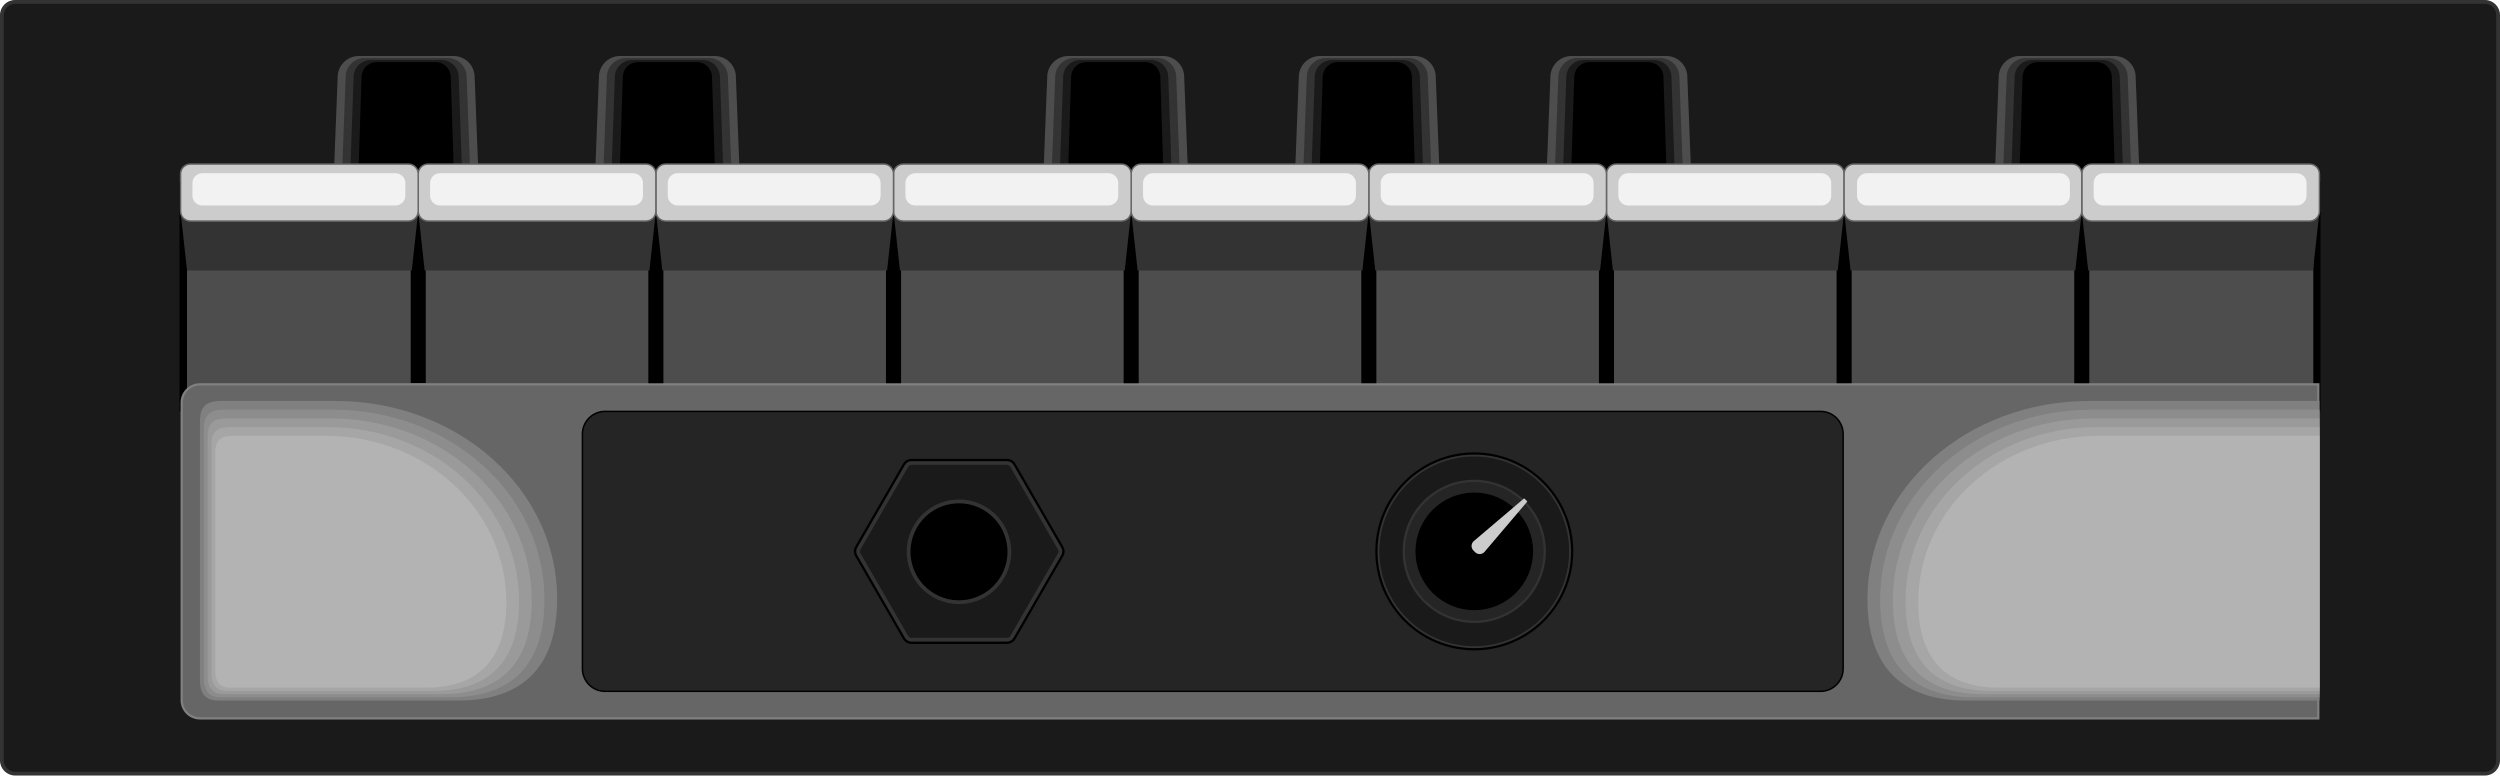
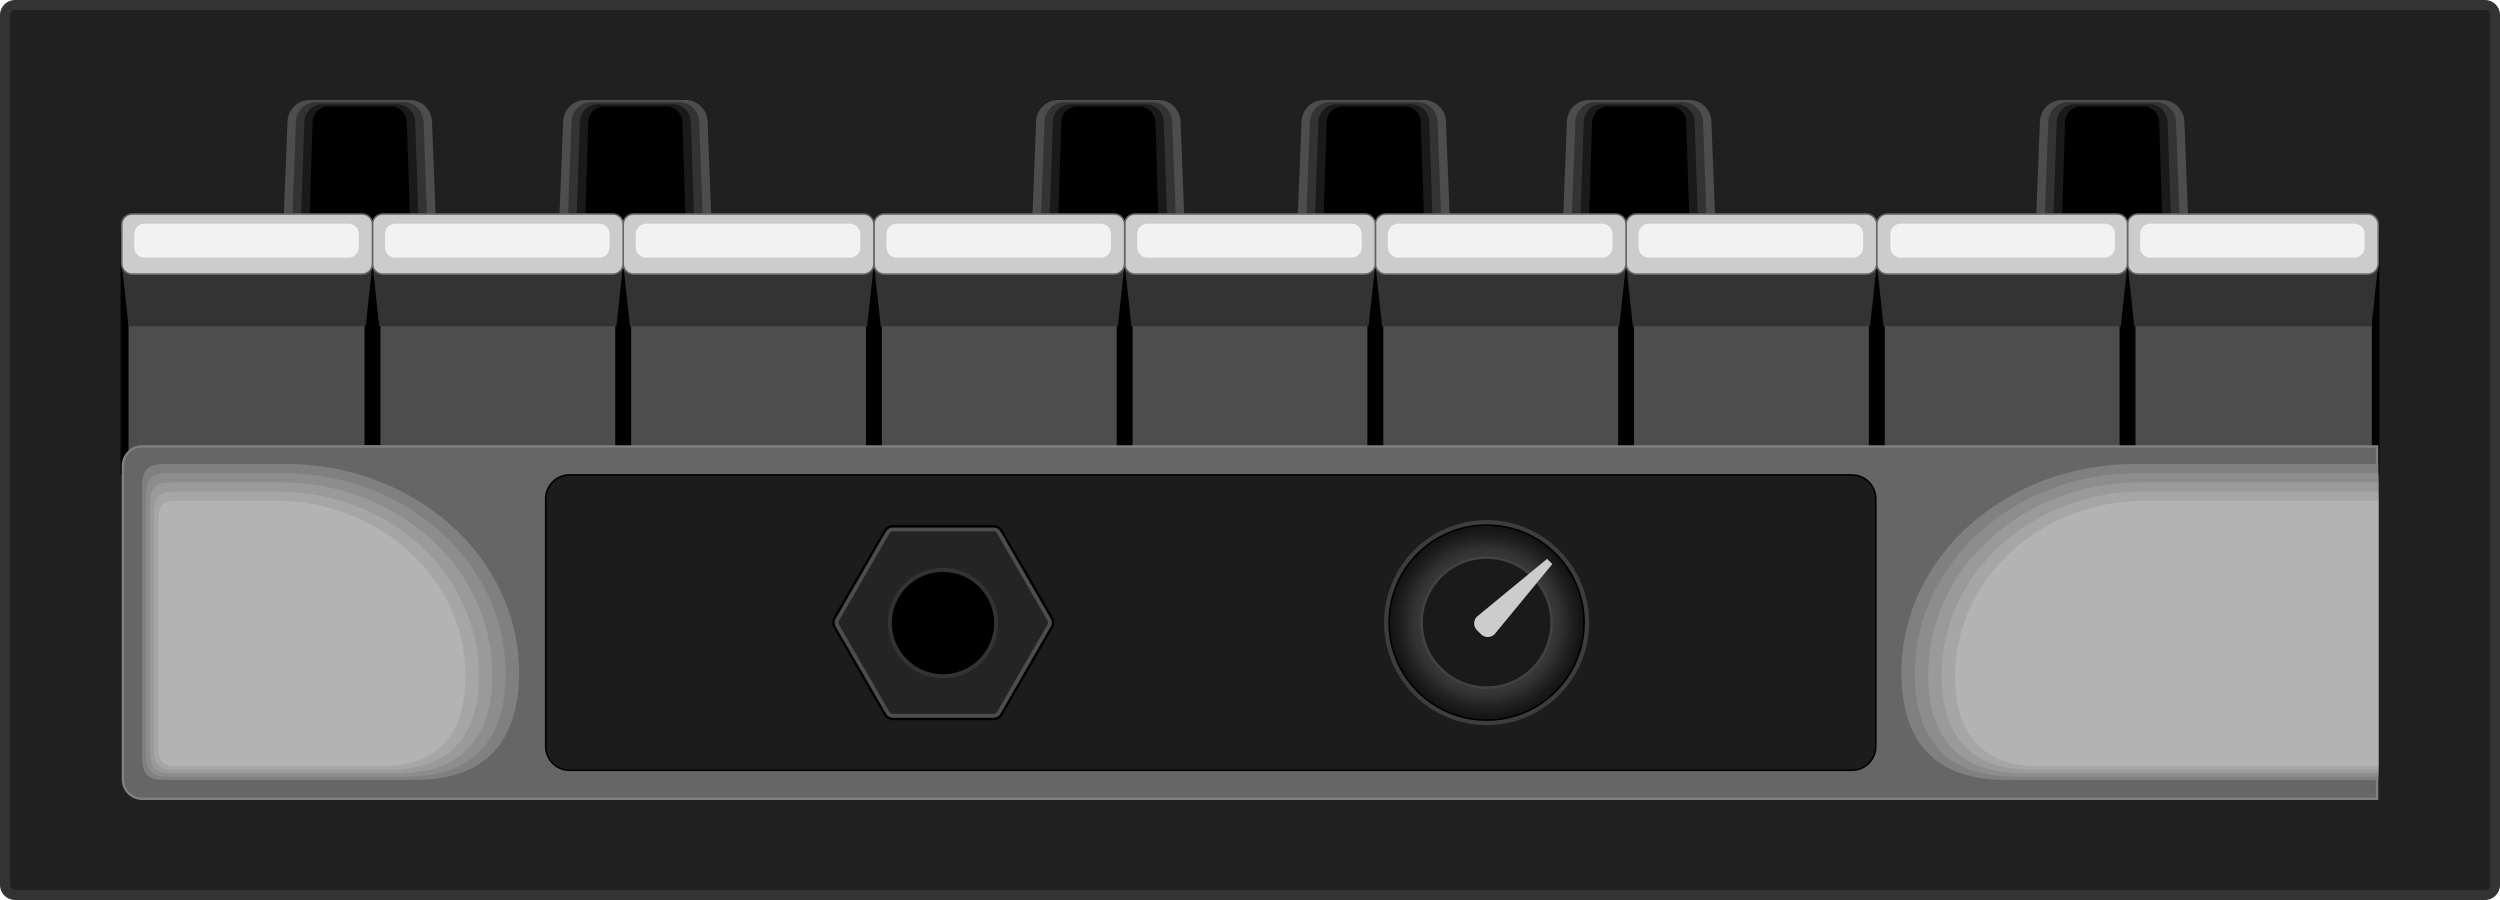
- <svg xmlns="http://www.w3.org/2000/svg" viewBox="0 0 331.576 102.859">
-   <g>
-     <g>
-       <rect x="0.25" y="0.25" width="331.075" height="102.358" rx="1.75" ry="1.75" fill="#1a1a1a" />
-       <path d="M329.576.5a1.502,1.502,0,0,1,1.5,1.5v98.859a1.502,1.502,0,0,1-1.5,1.5H2a1.502,1.502,0,0,1-1.5-1.5V2a1.502,1.502,0,0,1,1.5-1.5H329.576m0-.5H2a2.006,2.006,0,0,0-2,2v98.859a2.006,2.006,0,0,0,2,2H329.576a2.006,2.006,0,0,0,2-2V2a2.006,2.006,0,0,0-2-2Z" fill="#333" />
-     </g>
-     <g>
-       <path d="M281.099,32.271H267.243a2.782,2.782,0,0,1-2.909-2.753l.763-19.525a2.804,2.804,0,0,1,2.909-2.563h12.331a2.804,2.804,0,0,1,2.909,2.563l.763,19.525A2.782,2.782,0,0,1,281.099,32.271Z" fill="#4d4d4d" />
-       <path d="M268.72,7.699h10.902a2.529,2.529,0,0,1,2.571,2.385l.674,18.164a2.52,2.52,0,0,1-2.571,2.561h-12.25a2.52,2.52,0,0,1-2.571-2.561l.674-18.164A2.529,2.529,0,0,1,268.72,7.699Z" fill="#333" />
-       <path d="M269.435,7.97h9.472a2.26,2.26,0,0,1,2.234,2.206l.586,16.803a2.264,2.264,0,0,1-2.234,2.369H268.85a2.264,2.264,0,0,1-2.234-2.369l.586-16.803A2.26,2.26,0,0,1,269.435,7.97Z" fill="#1a1a1a" />
-       <path d="M278.69,27.887h-9.037a2.017,2.017,0,0,1-1.897-2.177l.497-15.442a1.999,1.999,0,0,1,1.897-2.027h8.042a1.999,1.999,0,0,1,1.897,2.027l.497,15.442A2.017,2.017,0,0,1,278.69,27.887Z" />
-     </g>
-     <g>
-       <path d="M221.639,32.271H207.783a2.782,2.782,0,0,1-2.909-2.753l.763-19.525a2.804,2.804,0,0,1,2.909-2.563h12.331a2.804,2.804,0,0,1,2.909,2.563l.763,19.525A2.782,2.782,0,0,1,221.639,32.271Z" fill="#4d4d4d" />
-       <path d="M209.26,7.699H220.162a2.529,2.529,0,0,1,2.571,2.385l.674,18.164a2.52,2.52,0,0,1-2.571,2.561h-12.25a2.52,2.52,0,0,1-2.571-2.561l.674-18.164A2.529,2.529,0,0,1,209.26,7.699Z" fill="#333" />
-       <path d="M209.975,7.97h9.472a2.26,2.26,0,0,1,2.234,2.206l.586,16.803a2.264,2.264,0,0,1-2.234,2.369H209.389a2.264,2.264,0,0,1-2.234-2.369l.586-16.803A2.26,2.26,0,0,1,209.975,7.97Z" fill="#1a1a1a" />
-       <path d="M219.229,27.887h-9.037a2.017,2.017,0,0,1-1.897-2.177l.497-15.442a1.999,1.999,0,0,1,1.897-2.027h8.042a1.999,1.999,0,0,1,1.897,2.027l.497,15.442A2.017,2.017,0,0,1,219.229,27.887Z" />
-     </g>
-     <g>
-       <path d="M188.273,32.271H174.416a2.782,2.782,0,0,1-2.909-2.753l.763-19.525a2.804,2.804,0,0,1,2.909-2.563h12.331a2.804,2.804,0,0,1,2.909,2.563l.763,19.525A2.782,2.782,0,0,1,188.273,32.271Z" fill="#4d4d4d" />
-       <path d="M175.894,7.699h10.902a2.529,2.529,0,0,1,2.571,2.385l.674,18.164a2.52,2.52,0,0,1-2.571,2.561h-12.25a2.52,2.52,0,0,1-2.571-2.561l.674-18.164A2.529,2.529,0,0,1,175.894,7.699Z" fill="#333" />
-       <path d="M176.609,7.97h9.472a2.26,2.26,0,0,1,2.234,2.206l.586,16.803a2.264,2.264,0,0,1-2.234,2.369H176.023a2.264,2.264,0,0,1-2.234-2.369l.586-16.803A2.26,2.26,0,0,1,176.609,7.97Z" fill="#1a1a1a" />
-       <path d="M185.863,27.887h-9.037a2.017,2.017,0,0,1-1.897-2.177l.497-15.442a1.999,1.999,0,0,1,1.897-2.027h8.042a1.999,1.999,0,0,1,1.897,2.027L187.76,25.709A2.017,2.017,0,0,1,185.863,27.887Z" />
-     </g>
-     <g>
-       <path d="M154.907,32.271H141.05a2.782,2.782,0,0,1-2.909-2.753l.763-19.525a2.804,2.804,0,0,1,2.909-2.563H154.144a2.804,2.804,0,0,1,2.909,2.563l.763,19.525A2.782,2.782,0,0,1,154.907,32.271Z" fill="#4d4d4d" />
-       <path d="M142.528,7.699h10.902a2.529,2.529,0,0,1,2.571,2.385l.674,18.164a2.52,2.52,0,0,1-2.571,2.561H141.853a2.52,2.52,0,0,1-2.571-2.561l.674-18.164A2.529,2.529,0,0,1,142.528,7.699Z" fill="#333" />
-       <path d="M143.242,7.97h9.472a2.26,2.26,0,0,1,2.234,2.206l.586,16.803A2.264,2.264,0,0,1,153.3,29.348H142.657a2.264,2.264,0,0,1-2.234-2.369l.586-16.803A2.26,2.26,0,0,1,143.242,7.97Z" fill="#1a1a1a" />
-       <path d="M152.497,27.887H143.46a2.017,2.017,0,0,1-1.897-2.177l.497-15.442a1.999,1.999,0,0,1,1.897-2.027h8.042a1.999,1.999,0,0,1,1.897,2.027l.497,15.442A2.017,2.017,0,0,1,152.497,27.887Z" />
-     </g>
-     <g>
-       <path d="M95.446,32.271H81.59a2.782,2.782,0,0,1-2.909-2.753l.763-19.525a2.804,2.804,0,0,1,2.909-2.563H94.684a2.804,2.804,0,0,1,2.909,2.563L98.355,29.518A2.782,2.782,0,0,1,95.446,32.271Z" fill="#4d4d4d" />
-       <path d="M83.067,7.699H93.969a2.529,2.529,0,0,1,2.571,2.385l.674,18.164a2.52,2.52,0,0,1-2.571,2.561H82.393a2.52,2.52,0,0,1-2.571-2.561l.674-18.164A2.529,2.529,0,0,1,83.067,7.699Z" fill="#333" />
-       <path d="M83.782,7.97H93.254a2.26,2.26,0,0,1,2.234,2.206l.586,16.803A2.264,2.264,0,0,1,93.84,29.348H83.196a2.264,2.264,0,0,1-2.234-2.369L81.548,10.176A2.26,2.26,0,0,1,83.782,7.97Z" fill="#1a1a1a" />
-       <path d="M93.036,27.887H84a2.017,2.017,0,0,1-1.897-2.177l.497-15.442a1.999,1.999,0,0,1,1.897-2.027h8.042a1.999,1.999,0,0,1,1.897,2.027l.497,15.442A2.017,2.017,0,0,1,93.036,27.887Z" />
-     </g>
-     <g>
-       <path d="M60.797,32.271H46.94a2.782,2.782,0,0,1-2.909-2.753l.763-19.525a2.804,2.804,0,0,1,2.909-2.563H60.034a2.804,2.804,0,0,1,2.909,2.563l.763,19.525A2.782,2.782,0,0,1,60.797,32.271Z" fill="#4d4d4d" />
-       <path d="M48.418,7.699H59.319a2.529,2.529,0,0,1,2.571,2.385l.674,18.164a2.52,2.52,0,0,1-2.571,2.561H47.744a2.52,2.52,0,0,1-2.571-2.561l.674-18.164A2.529,2.529,0,0,1,48.418,7.699Z" fill="#333" />
-       <path d="M49.133,7.97h9.472a2.26,2.26,0,0,1,2.234,2.206l.586,16.803A2.264,2.264,0,0,1,59.19,29.348H48.547a2.264,2.264,0,0,1-2.234-2.369l.586-16.803A2.26,2.26,0,0,1,49.133,7.97Z" fill="#1a1a1a" />
-       <path d="M58.387,27.887H49.35a2.017,2.017,0,0,1-1.897-2.177l.497-15.442a1.999,1.999,0,0,1,1.897-2.027h8.042a1.999,1.999,0,0,1,1.897,2.027l.497,15.442A2.017,2.017,0,0,1,58.387,27.887Z" />
-     </g>
-     <line x1="24.805" y1="24.15" x2="24.805" y2="54.563" fill="none" stroke="#000" stroke-miterlimit="10" stroke-width="2" />
-     <line x1="306.771" y1="24.15" x2="306.771" y2="54.563" fill="none" stroke="#000" stroke-miterlimit="10" stroke-width="2" />
-     <rect x="55.469" y="28.166" width="31.52" height="26.511" fill="#4d4d4d" />
-     <rect x="24.805" y="28.166" width="30.664" height="26.511" fill="#4d4d4d" />
-     <line x1="55.469" y1="24.15" x2="55.469" y2="50.826" fill="none" stroke="#000" stroke-miterlimit="10" stroke-width="2" />
-     <rect x="86.989" y="28.166" width="31.52" height="26.511" fill="#4d4d4d" />
-     <rect x="118.508" y="28.166" width="31.52" height="26.511" fill="#4d4d4d" />
-     <rect x="150.028" y="28.166" width="31.52" height="26.511" fill="#4d4d4d" />
-     <rect x="181.548" y="28.166" width="31.52" height="26.511" fill="#4d4d4d" />
-     <rect x="213.067" y="28.166" width="31.52" height="26.511" fill="#4d4d4d" />
-     <rect x="244.587" y="28.166" width="31.52" height="26.511" fill="#4d4d4d" />
-     <rect x="276.107" y="28.166" width="30.706" height="26.511" fill="#4d4d4d" />
-     <g>
-       <path d="M26.516,95.279a2.419,2.419,0,0,1-2.417-2.417V53.394a2.419,2.419,0,0,1,2.417-2.417h280.96V95.279Z" fill="#666" />
-       <path d="M307.327,51.126V95.129H26.516a2.269,2.269,0,0,1-2.267-2.267V53.393a2.269,2.269,0,0,1,2.267-2.267H307.327m.3-.3H26.516A2.574,2.574,0,0,0,23.949,53.393v39.47a2.574,2.574,0,0,0,2.567,2.567H307.627V50.826Z" fill="gray" />
-     </g>
-     <rect x="77.247" y="54.563" width="167.21" height="37.13" rx="3" ry="3" fill="#252525" stroke="#000" stroke-miterlimit="10" stroke-width="0.2" />
-     <g>
-       <path d="M120.889,84.852a.75.75,0,0,1-.649-.375l-6.335-10.973a.751.751,0,0,1,0-.75l6.335-10.974a.753.753,0,0,1,.649-.375h12.671a.751.751,0,0,1,.648.375l6.336,10.974a.751.751,0,0,1,0,.75l-6.336,10.973a.75.75,0,0,1-.648.375Z" fill="#1a1a1a" />
-       <path d="M133.559,61.657a.501.501,0,0,1,.433.25L140.328,72.88a.501.501,0,0,1-0.0.5l-6.335,10.973a.502.502,0,0,1-.433.25H120.889a.501.501,0,0,1-.433-.25l-6.335-10.973a.502.502,0,0,1,0-.5l6.335-10.973a.502.502,0,0,1,.433-.25h12.67m0-.5H120.889a1,1,0,0,0-.866.5L113.688,72.63a1.0 1,0,0,0,0,1l6.335,10.973a1,1,0,0,0,.866.5h12.67a1,1,0,0,0,.866-.5l6.335-10.973a1.0 1,0,0,0,0-1l-6.335-10.973a1,1,0,0,0-.866-.5Z" fill="#333" />
-       <path d="M133.559,61.157a1,1,0,0,1,.866.5l6.335,10.973a1.0 1,0,0,1,0,1l-6.335,10.973a1,1,0,0,1-.866.5H120.889a1,1,0,0,1-.866-.5l-6.335-10.973a1.0 1,0,0,1,0-1l6.335-10.973a1,1,0,0,1,.866-.5h12.67m0-.3H120.889a1.304,1.304,0,0,0-1.126.65l-6.335,10.973a1.303,1.303,0,0,0,0,1.3l6.335,10.973a1.304,1.304,0,0,0,1.126.65h12.67a1.304,1.304,0,0,0,1.126-.65l6.335-10.973a1.303,1.303,0,0,0,0-1.3l-6.335-10.973a1.304,1.304,0,0,0-1.126-.65Z" />
-     </g>
-     <circle cx="127.192" cy="73.185" r="6.684" transform="matrix(0.5, -0.86602, 0.86602, 0.5, 0.21598, 146.7441)" stroke="#333" stroke-miterlimit="10" stroke-width="0.5" />
-     <g>
-       <circle cx="195.533" cy="73.128" r="12.833" fill="#1a1a1a" />
-       <circle cx="195.533" cy="73.128" r="12.833" fill="none" stroke="#333" stroke-miterlimit="10" stroke-width="0.5" />
-       <path d="M195.534,60.295a12.833,12.833,0,1,1-12.833,12.833,12.833,12.833,0,0,1,12.833-12.833m0-.3a13.133,13.133,0,1,0,13.133,13.133,13.148,13.148,0,0,0-13.133-13.133Z" />
-     </g>
-     <circle cx="195.533" cy="73.128" r="9.349" fill="#252525" stroke="#333" stroke-miterlimit="10" stroke-width="0.3" />
-     <circle cx="195.533" cy="73.128" r="7.7" stroke="#000" stroke-miterlimit="10" stroke-width="0.2" />
-     <g>
-       <path d="M73.895,79.41c0,9.167-4.673,13.504-13.157,13.504H28.98c-1.981,0-2.464-1.211-2.464-2.665v-34.33c0-1.971.749-2.74,2.888-2.74H44.485C60.728,53.179,73.895,64.854,73.895,79.41Z" fill="gray" />
-       <path d="M44.162,54.335c15.49,0,28.047,11.21,28.047,25.186,0,8.802-4.457,12.966-12.548,12.966h-30.287c-1.889,0-2.35-1.163-2.35-2.559V56.966c0-1.892.714-2.631,2.754-2.631Z" fill="#8d8d8d" />
-       <path d="M43.839,55.491c14.738,0,26.686,10.745,26.686,24.141,0,8.437-4.24,12.428-11.939,12.428H29.769c-1.797,0-2.236-1.114-2.236-2.453V58.013c0-1.814.679-2.522,2.62-2.522Z" fill="#9a9a9a" />
-       <path d="M43.515,56.647c13.986,0,25.324,10.28,25.324,23.096,0,8.072-4.024,11.89-11.329,11.89H30.164c-1.706,0-2.122-1.066-2.122-2.346V59.06c0-1.735.645-2.413,2.486-2.413Z" fill="#a6a6a6" />
-       <path d="M67.154,79.855c0,7.706-3.808,11.352-10.72,11.352H30.559c-1.614,0-2.008-1.018-2.008-2.24v-28.86c0-1.657.61-2.303,2.353-2.303H43.192C56.426,57.803,67.154,67.618,67.154,79.855Z" fill="#b3b3b3" />
-     </g>
-     <g>
-       <path d="M247.679,79.41c0,9.167,4.673,13.504,13.157,13.504h46.79V53.179h-30.538C260.846,53.179,247.679,64.854,247.679,79.41Z" fill="gray" />
-       <path d="M249.364,79.521c0,8.802,4.457,12.966,12.548,12.966h45.714V54.335H277.412C261.922,54.335,249.364,65.545,249.364,79.521Z" fill="#8d8d8d" />
-       <path d="M251.05,79.632c0,8.437,4.24,12.428,11.939,12.428h44.638V55.491h-29.891C262.997,55.491,251.05,66.236,251.05,79.632Z" fill="#9a9a9a" />
-       <path d="M252.735,79.744c0,8.072,4.024,11.89,11.329,11.89h43.562V56.647H278.059C264.073,56.647,252.735,66.927,252.735,79.744Z" fill="#a6a6a6" />
-       <path d="M254.42,79.855c0,7.706,3.808,11.352,10.72,11.352h42.486V57.803H278.382C265.148,57.803,254.42,67.618,254.42,79.855Z" fill="#b3b3b3" />
-     </g>
-     <line x1="86.989" y1="26.788" x2="86.989" y2="50.826" fill="none" stroke="#000" stroke-miterlimit="10" stroke-width="2" />
-     <line x1="118.508" y1="26.788" x2="118.508" y2="50.826" fill="none" stroke="#000" stroke-miterlimit="10" stroke-width="2" />
-     <line x1="150.028" y1="26.788" x2="150.028" y2="50.826" fill="none" stroke="#000" stroke-miterlimit="10" stroke-width="2" />
-     <line x1="181.548" y1="26.788" x2="181.548" y2="50.826" fill="none" stroke="#000" stroke-miterlimit="10" stroke-width="2" />
-     <line x1="213.067" y1="26.788" x2="213.067" y2="50.826" fill="none" stroke="#000" stroke-miterlimit="10" stroke-width="2" />
-     <line x1="244.587" y1="26.788" x2="244.587" y2="50.826" fill="none" stroke="#000" stroke-miterlimit="10" stroke-width="2" />
-     <line x1="276.107" y1="26.788" x2="276.107" y2="50.826" fill="none" stroke="#000" stroke-miterlimit="10" stroke-width="2" />
-     <polygon points="86.989 28.036 55.469 28.036 56.324 35.878 86.133 35.878 86.989 28.036" fill="#333" />
-     <polygon points="118.508 28.036 86.989 28.036 87.844 35.878 117.653 35.878 118.508 28.036" fill="#333" />
-     <polygon points="150.028 28.036 118.508 28.036 119.364 35.878 149.172 35.878 150.028 28.036" fill="#333" />
-     <polygon points="181.548 28.036 150.028 28.036 150.884 35.878 180.692 35.878 181.548 28.036" fill="#333" />
-     <polygon points="213.067 28.036 181.548 28.036 182.403 35.878 212.212 35.878 213.067 28.036" fill="#333" />
-     <polygon points="244.587 28.036 213.067 28.036 213.923 35.878 243.732 35.878 244.587 28.036" fill="#333" />
-     <polygon points="276.107 28.036 244.587 28.036 245.443 35.878 275.251 35.878 276.107 28.036" fill="#333" />
-     <polygon points="307.627 28.036 276.107 28.036 276.962 35.878 306.771 35.878 307.627 28.036" fill="#333" />
-     <g>
-       <rect x="276.107" y="21.761" width="31.52" height="7.558" rx="1.3" ry="1.3" fill="#ccc" stroke="#666" stroke-miterlimit="10" stroke-width="0.2" />
-       <rect x="277.683" y="22.974" width="28.233" height="4.278" rx="1.3" ry="1.3" fill="#f2f2f2" />
-     </g>
-     <g>
-       <rect x="213.067" y="21.761" width="31.52" height="7.558" rx="1.3" ry="1.3" fill="#ccc" stroke="#666" stroke-miterlimit="10" stroke-width="0.2" />
-       <rect x="214.643" y="22.974" width="28.233" height="4.278" rx="1.3" ry="1.3" fill="#f2f2f2" />
-     </g>
-     <g>
-       <rect x="181.548" y="21.761" width="31.52" height="7.558" rx="1.3" ry="1.3" fill="#ccc" stroke="#666" stroke-miterlimit="10" stroke-width="0.2" />
-       <rect x="183.123" y="22.974" width="28.233" height="4.278" rx="1.3" ry="1.3" fill="#f2f2f2" />
-     </g>
-     <g>
-       <rect x="150.028" y="21.761" width="31.52" height="7.558" rx="1.3" ry="1.3" fill="#ccc" stroke="#666" stroke-miterlimit="10" stroke-width="0.2" />
-       <rect x="151.604" y="22.974" width="28.233" height="4.278" rx="1.3" ry="1.3" fill="#f2f2f2" />
-     </g>
-     <g>
-       <rect x="118.508" y="21.761" width="31.52" height="7.558" rx="1.3" ry="1.3" fill="#ccc" stroke="#666" stroke-miterlimit="10" stroke-width="0.2" />
-       <rect x="120.084" y="22.974" width="28.233" height="4.278" rx="1.3" ry="1.3" fill="#f2f2f2" />
-     </g>
-     <g>
-       <rect x="86.989" y="21.761" width="31.52" height="7.558" rx="1.3" ry="1.3" fill="#ccc" stroke="#666" stroke-miterlimit="10" stroke-width="0.2" />
-       <rect x="88.564" y="22.974" width="28.233" height="4.278" rx="1.3" ry="1.3" fill="#f2f2f2" />
-     </g>
-     <g>
-       <rect x="55.469" y="21.761" width="31.52" height="7.558" rx="1.3" ry="1.3" fill="#ccc" stroke="#666" stroke-miterlimit="10" stroke-width="0.2" />
-       <rect x="57.044" y="22.974" width="28.233" height="4.278" rx="1.3" ry="1.3" fill="#f2f2f2" />
-     </g>
-     <polygon points="55.469 28.036 23.949 28.036 24.805 35.878 54.613 35.878 55.469 28.036" fill="#333" />
-     <path d="M202.151,66.09l-6.676,5.671a.856.856,0,0,0-.051,1.257l.22.22a.856.856,0,0,0,1.257-.051l5.671-6.676Z" fill="#ccc" />
-     <g>
-       <rect x="23.949" y="21.761" width="31.52" height="7.558" rx="1.3" ry="1.3" fill="#ccc" stroke="#666" stroke-miterlimit="10" stroke-width="0.2" />
-       <rect x="25.525" y="22.974" width="28.233" height="4.278" rx="1.3" ry="1.3" fill="#f2f2f2" />
-     </g>
-     <g>
-       <rect x="244.587" y="21.761" width="31.52" height="7.558" rx="1.3" ry="1.3" fill="#ccc" stroke="#666" stroke-miterlimit="10" stroke-width="0.2" />
-       <rect x="246.298" y="22.974" width="28.233" height="4.278" rx="1.3" ry="1.3" fill="#f2f2f2" />
-     </g>
-   </g>
+ <svg xmlns="http://www.w3.org/2000/svg" viewBox="0 0 500 180">
+   <defs>
+     <radialGradient id="a" cx="297.323" cy="124.52" r="20.042" gradientTransform="translate(8.03575 3.36542) scale(0.97297 0.97297)" gradientUnits="userSpaceOnUse">
+       <stop offset="0" stop-color="#737373" />
+       <stop offset="0.38" stop-color="#505050" />
+       <stop offset="0.753" stop-color="#323232" />
+       <stop offset="0.866" stop-color="#212121" />
+       <stop offset="1" stop-color="#121212" />
+     </radialGradient>
+   </defs>
+   <rect x="1" y="1" width="498" height="178" rx="2" ry="2" fill="#202020" />
+   <path d="M497,2a1.001,1.001,0,0,1,1,1V177a1.001,1.001,0,0,1-1,1H3a1.001,1.001,0,0,1-1-1V3A1.001,1.001,0,0,1,3,2H497m0-2H3A3,3,0,0,0,0,3V177a3,3,0,0,0,3,3H497a3,3,0,0,0,3-3V3a3,3,0,0,0-3-3Z" fill="#333" />
+   <path d="M433.45,59.521H411.406a4.426,4.426,0,0,1-4.627-4.38l1.213-31.063A4.461,4.461,0,0,1,412.619,20h19.618a4.461,4.461,0,0,1,4.627,4.078L438.078,55.141A4.426,4.426,0,0,1,433.45,59.521Z" fill="#4d4d4d" />
+   <path d="M413.756,20.43h17.343a4.023,4.023,0,0,1,4.091,3.794l1.072,28.898a4.009,4.009,0,0,1-4.091,4.074H412.684a4.009,4.009,0,0,1-4.091-4.074l1.073-28.898A4.023,4.023,0,0,1,413.756,20.43Z" fill="#333" />
+   <path d="M414.894,20.86h15.069a3.595,3.595,0,0,1,3.554,3.51l.932,26.732a3.602,3.602,0,0,1-3.554,3.769H413.962a3.602,3.602,0,0,1-3.554-3.769l.932-26.732A3.595,3.595,0,0,1,414.894,20.86Z" fill="#1a1a1a" />
+   <path d="M429.616,52.546H415.24a3.208,3.208,0,0,1-3.018-3.464l.791-24.567a3.181,3.181,0,0,1,3.018-3.225h12.794A3.181,3.181,0,0,1,431.843,24.515l.791,24.567A3.208,3.208,0,0,1,429.616,52.546Z" />
+   <path d="M338.854,59.521H316.81a4.426,4.426,0,0,1-4.627-4.38l1.213-31.063A4.461,4.461,0,0,1,318.023,20H337.641a4.461,4.461,0,0,1,4.627,4.078L343.482,55.141A4.426,4.426,0,0,1,338.854,59.521Z" fill="#4d4d4d" />
+   <path d="M319.16,20.43H336.504a4.023,4.023,0,0,1,4.091,3.794l1.073,28.898a4.009,4.009,0,0,1-4.091,4.074H318.088a4.009,4.009,0,0,1-4.091-4.074l1.072-28.898A4.023,4.023,0,0,1,319.16,20.43Z" fill="#333" />
+   <path d="M320.298,20.86h15.069a3.595,3.595,0,0,1,3.554,3.51l.932,26.732a3.602,3.602,0,0,1-3.554,3.769H319.366a3.602,3.602,0,0,1-3.554-3.769l.932-26.732A3.595,3.595,0,0,1,320.298,20.86Z" fill="#1a1a1a" />
+   <path d="M335.02,52.546H320.644a3.208,3.208,0,0,1-3.018-3.464L318.417,24.515a3.181,3.181,0,0,1,3.018-3.225h12.794a3.181,3.181,0,0,1,3.018,3.225l.791,24.567A3.208,3.208,0,0,1,335.02,52.546Z" />
+   <path d="M285.772,59.521H263.727a4.426,4.426,0,0,1-4.627-4.38L260.313,24.078A4.461,4.461,0,0,1,264.94,20h19.618a4.461,4.461,0,0,1,4.627,4.078L290.399,55.141A4.426,4.426,0,0,1,285.772,59.521Z" fill="#4d4d4d" />
+   <path d="M266.078,20.43h17.343a4.023,4.023,0,0,1,4.091,3.794l1.073,28.898a4.009,4.009,0,0,1-4.091,4.074H265.005a4.009,4.009,0,0,1-4.091-4.074l1.073-28.898A4.023,4.023,0,0,1,266.078,20.43Z" fill="#333" />
+   <path d="M267.215,20.86h15.069a3.595,3.595,0,0,1,3.554,3.51l.932,26.732a3.602,3.602,0,0,1-3.554,3.769H266.283a3.602,3.602,0,0,1-3.554-3.769l.932-26.732A3.595,3.595,0,0,1,267.215,20.86Z" fill="#1a1a1a" />
+   <path d="M281.938,52.546H267.561a3.208,3.208,0,0,1-3.018-3.464l.791-24.567a3.181,3.181,0,0,1,3.018-3.225h12.794a3.181,3.181,0,0,1,3.018,3.225l.791,24.567A3.208,3.208,0,0,1,281.938,52.546Z" />
+   <path d="M232.689,59.521H210.645a4.426,4.426,0,0,1-4.627-4.38l1.213-31.063A4.461,4.461,0,0,1,211.858,20h19.618a4.461,4.461,0,0,1,4.627,4.078L237.316,55.141A4.426,4.426,0,0,1,232.689,59.521Z" fill="#4d4d4d" />
+   <path d="M212.995,20.43h17.343a4.023,4.023,0,0,1,4.091,3.794l1.073,28.898a4.009,4.009,0,0,1-4.091,4.074H211.923a4.009,4.009,0,0,1-4.091-4.074l1.073-28.898A4.023,4.023,0,0,1,212.995,20.43Z" fill="#333" />
+   <path d="M214.132,20.86h15.069a3.595,3.595,0,0,1,3.554,3.51l.932,26.732a3.602,3.602,0,0,1-3.554,3.769H213.201a3.602,3.602,0,0,1-3.554-3.769l.932-26.732A3.595,3.595,0,0,1,214.132,20.86Z" fill="#1a1a1a" />
+   <path d="M228.855,52.546H214.478a3.208,3.208,0,0,1-3.018-3.464l.791-24.567a3.181,3.181,0,0,1,3.018-3.225h12.794a3.181,3.181,0,0,1,3.018,3.225l.791,24.567A3.208,3.208,0,0,1,228.855,52.546Z" />
+   <path d="M138.093,59.521H116.049a4.426,4.426,0,0,1-4.627-4.38l1.213-31.063A4.461,4.461,0,0,1,117.262,20h19.618a4.461,4.461,0,0,1,4.627,4.078L142.72,55.141A4.426,4.426,0,0,1,138.093,59.521Z" fill="#4d4d4d" />
+   <path d="M118.399,20.43H135.743a4.023,4.023,0,0,1,4.091,3.794l1.073,28.898a4.009,4.009,0,0,1-4.091,4.074H117.327a4.009,4.009,0,0,1-4.091-4.074l1.073-28.898A4.023,4.023,0,0,1,118.399,20.43Z" fill="#333" />
+   <path d="M119.536,20.86h15.069a3.595,3.595,0,0,1,3.554,3.51l.932,26.732a3.602,3.602,0,0,1-3.554,3.769H118.605a3.602,3.602,0,0,1-3.554-3.769l.932-26.732A3.595,3.595,0,0,1,119.536,20.86Z" fill="#1a1a1a" />
+   <path d="M134.259,52.546H119.883a3.208,3.208,0,0,1-3.018-3.464l.791-24.567a3.181,3.181,0,0,1,3.018-3.225H133.468a3.181,3.181,0,0,1,3.018,3.225l.791,24.567A3.208,3.208,0,0,1,134.259,52.546Z" />
+   <path d="M82.969,59.521H60.924A4.426,4.426,0,0,1,56.297,55.141l1.213-31.063A4.461,4.461,0,0,1,62.138,20H81.755A4.461,4.461,0,0,1,86.383,24.078L87.596,55.141A4.426,4.426,0,0,1,82.969,59.521Z" fill="#4d4d4d" />
+   <path d="M63.275,20.43H80.618a4.023,4.023,0,0,1,4.091,3.794l1.073,28.898a4.009,4.009,0,0,1-4.091,4.074H62.202a4.009,4.009,0,0,1-4.091-4.074L59.184,24.224A4.023,4.023,0,0,1,63.275,20.43Z" fill="#333" />
+   <path d="M64.412,20.86H79.481a3.595,3.595,0,0,1,3.554,3.51l.932,26.732a3.602,3.602,0,0,1-3.554,3.769H63.48a3.602,3.602,0,0,1-3.554-3.769l.932-26.732A3.595,3.595,0,0,1,64.412,20.86Z" fill="#1a1a1a" />
+   <path d="M79.135,52.546H64.758a3.208,3.208,0,0,1-3.018-3.464l.791-24.567a3.181,3.181,0,0,1,3.018-3.225H78.344a3.181,3.181,0,0,1,3.018,3.225l.791,24.567A3.208,3.208,0,0,1,79.135,52.546Z" />
+   <line x1="25.708" y1="46.6" x2="25.708" y2="94.985" fill="none" stroke="#000" stroke-miterlimit="10" stroke-width="3.182" />
+   <line x1="474.292" y1="46.6" x2="474.292" y2="94.985" fill="none" stroke="#000" stroke-miterlimit="10" stroke-width="3.182" />
+   <rect x="74.492" y="52.99" width="50.145" height="42.176" fill="#4d4d4d" />
+   <rect x="25.708" y="52.99" width="48.784" height="42.176" fill="#4d4d4d" />
+   <line x1="74.492" y1="46.6" x2="74.492" y2="89.041" fill="none" stroke="#000" stroke-miterlimit="10" stroke-width="3.182" />
+   <rect x="124.637" y="52.99" width="50.145" height="42.176" fill="#4d4d4d" />
+   <rect x="174.782" y="52.99" width="50.145" height="42.176" fill="#4d4d4d" />
+   <rect x="224.927" y="52.99" width="50.145" height="42.176" fill="#4d4d4d" />
+   <rect x="275.073" y="52.99" width="50.145" height="42.176" fill="#4d4d4d" />
+   <rect x="325.218" y="52.99" width="50.145" height="42.176" fill="#4d4d4d" />
+   <rect x="375.363" y="52.99" width="50.145" height="42.176" fill="#4d4d4d" />
+   <rect x="425.508" y="52.99" width="48.851" height="42.176" fill="#4d4d4d" />
+   <path d="M28.431,159.762a3.849,3.849,0,0,1-3.845-3.845V93.124a3.849,3.849,0,0,1,3.845-3.845h446.983v70.482Z" fill="#666" />
+   <path d="M475.175,89.518v70.004H28.431a3.61,3.61,0,0,1-3.606-3.606V93.124a3.61,3.61,0,0,1,3.606-3.606H475.175m.477-.477H28.431a4.095,4.095,0,0,0-4.083,4.083v62.792A4.095,4.095,0,0,0,28.431,160H475.653V89.041Z" fill="gray" />
+   <rect x="109.14" y="94.985" width="266.016" height="59.071" rx="4.773" ry="4.773" fill="#1c1c1c" stroke="#000" stroke-miterlimit="10" stroke-width="0.318" />
+   <path d="M178.57,143.174a1.196,1.196,0,0,1-1.033-.597l-10.079-17.458a1.195,1.195,0,0,1,0-1.192l10.079-17.457a1.196,1.196,0,0,1,1.033-.597h20.158a1.196,1.196,0,0,1,1.034.597l10.079,17.457a1.195,1.195,0,0,1,0,1.192l-10.079,17.458a1.196,1.196,0,0,1-1.034.597Z" fill="#242424" />
+   <path d="M198.728,106.271a.798.798,0,0,1,.689.398l10.079,17.457a.798.798,0,0,1,0,.795l-10.079,17.457a.798.798,0,0,1-.689.398H178.57a.798.798,0,0,1-.689-.398L167.802,124.921a.798.798,0,0,1,0-.795l10.079-17.457a.798.798,0,0,1,.689-.398h20.158m0-.795H178.57a1.591,1.591,0,0,0-1.378.795L167.113,123.728a1.591,1.591,0,0,0,0,1.591l10.079,17.457a1.591,1.591,0,0,0,1.378.795h20.158a1.591,1.591,0,0,0,1.378-.795l10.079-17.457a1.591,1.591,0,0,0,0-1.591l-10.079-17.457a1.591,1.591,0,0,0-1.378-.795Z" fill="#4d4d4d" />
+   <path d="M198.728,105.475a1.591,1.591,0,0,1,1.378.795L210.184,123.728a1.591,1.591,0,0,1,0,1.591l-10.079,17.457a1.591,1.591,0,0,1-1.378.795H178.57a1.591,1.591,0,0,1-1.378-.795l-10.079-17.457a1.591,1.591,0,0,1,0-1.591l10.079-17.457a1.591,1.591,0,0,1,1.378-.795h20.158m0-.477H178.57a2.074,2.074,0,0,0-1.791,1.034L166.7,123.49a2.074,2.074,0,0,0,0,2.068l10.079,17.457a2.074,2.074,0,0,0,1.791,1.034h20.158a2.074,2.074,0,0,0,1.791-1.034l10.079-17.458a2.074,2.074,0,0,0,0-2.068l-10.079-17.457a2.074,2.074,0,0,0-1.791-1.034Z" />
+   <circle cx="188.598" cy="124.611" r="10.634" stroke="#333" stroke-miterlimit="10" stroke-width="0.795" />
+   <circle cx="297.323" cy="124.52" r="20.5" fill="#3d3d3d" />
+   <circle cx="297.323" cy="124.52" r="19.5" stroke="#000" stroke-miterlimit="10" stroke-width="0.318" fill="url(#a)" />
+   <circle cx="297.323" cy="124.52" r="13" fill="#1a1a1a" stroke="#424242" stroke-miterlimit="10" stroke-width="0.5" />
+   <path d="M103.806,134.515c0,14.584-7.435,21.484-20.932,21.484H32.351c-3.151,0-3.92-1.926-3.92-4.24V97.143c0-3.135,1.191-4.359,4.594-4.359H57.019C82.859,92.784,103.806,111.358,103.806,134.515Z" fill="gray" />
+   <path d="M56.505,94.623c24.643,0,44.621,17.834,44.621,40.069,0,14.003-7.09,20.628-19.963,20.628H32.979c-3.006,0-3.739-1.849-3.739-4.071V98.809c0-3.01,1.136-4.185,4.381-4.185Z" fill="#8d8d8d" />
+   <path d="M55.99,96.462c23.447,0,42.454,17.094,42.454,38.406,0,13.422-6.746,19.772-18.994,19.772H33.607c-2.86,0-3.557-1.773-3.557-3.902V100.474c0-2.885,1.081-4.012,4.168-4.012Z" fill="#9a9a9a" />
+   <path d="M55.476,98.302c22.25,0,40.288,16.355,40.288,36.744,0,12.841-6.402,18.916-18.024,18.916H34.235c-2.714,0-3.376-1.696-3.376-3.733V102.14c0-2.76,1.026-3.838,3.956-3.838Z" fill="#a6a6a6" />
+   <path d="M93.083,135.222c0,12.26-6.058,18.061-17.055,18.061H34.863c-2.568,0-3.194-1.619-3.194-3.564V103.805c0-2.636.97-3.665,3.743-3.665h19.55C76.015,100.141,93.083,115.755,93.083,135.222Z" fill="#b3b3b3" />
+   <path d="M380.282,134.515c0,14.584,7.435,21.484,20.932,21.484h74.439V92.784H427.069C401.229,92.784,380.282,111.358,380.282,134.515Z" fill="gray" />
+   <path d="M382.963,134.692c0,14.003,7.09,20.628,19.963,20.628h72.727V94.623H427.584C402.94,94.623,382.963,112.457,382.963,134.692Z" fill="#8d8d8d" />
+   <path d="M385.644,134.869c0,13.422,6.746,19.772,18.994,19.772h71.015V96.462h-47.554C404.651,96.462,385.644,113.557,385.644,134.869Z" fill="#9a9a9a" />
+   <path d="M388.325,135.046c0,12.841,6.402,18.916,18.024,18.916h69.304V98.302H428.613C406.362,98.302,388.325,114.656,388.325,135.046Z" fill="#a6a6a6" />
+   <path d="M391.006,135.222c0,12.26,6.058,18.061,17.055,18.061h67.592V100.141H429.127C408.073,100.141,391.006,115.755,391.006,135.222Z" fill="#b3b3b3" />
+   <line x1="124.637" y1="50.797" x2="124.637" y2="89.041" fill="none" stroke="#000" stroke-miterlimit="10" stroke-width="3.182" />
+   <line x1="174.782" y1="50.797" x2="174.782" y2="89.041" fill="none" stroke="#000" stroke-miterlimit="10" stroke-width="3.182" />
+   <line x1="224.927" y1="50.797" x2="224.927" y2="89.041" fill="none" stroke="#000" stroke-miterlimit="10" stroke-width="3.182" />
+   <line x1="275.073" y1="50.797" x2="275.073" y2="89.041" fill="none" stroke="#000" stroke-miterlimit="10" stroke-width="3.182" />
+   <line x1="325.218" y1="50.797" x2="325.218" y2="89.041" fill="none" stroke="#000" stroke-miterlimit="10" stroke-width="3.182" />
+   <line x1="375.363" y1="50.797" x2="375.363" y2="89.041" fill="none" stroke="#000" stroke-miterlimit="10" stroke-width="3.182" />
+   <line x1="425.508" y1="50.797" x2="425.508" y2="89.041" fill="none" stroke="#000" stroke-miterlimit="10" stroke-width="3.182" />
+   <polygon points="124.637 52.784 74.492 52.784 75.853 65.259 123.276 65.259 124.637 52.784" fill="#333" />
+   <polygon points="174.782 52.784 124.637 52.784 125.999 65.259 173.421 65.259 174.782 52.784" fill="#333" />
+   <polygon points="224.927 52.784 174.782 52.784 176.144 65.259 223.566 65.259 224.927 52.784" fill="#333" />
+   <polygon points="275.073 52.784 224.927 52.784 226.289 65.259 273.711 65.259 275.073 52.784" fill="#333" />
+   <polygon points="325.218 52.784 275.073 52.784 276.434 65.259 323.856 65.259 325.218 52.784" fill="#333" />
+   <polygon points="375.363 52.784 325.218 52.784 326.579 65.259 374.001 65.259 375.363 52.784" fill="#333" />
+   <polygon points="425.508 52.784 375.363 52.784 376.724 65.259 424.147 65.259 425.508 52.784" fill="#333" />
+   <polygon points="475.653 52.784 425.508 52.784 426.869 65.259 474.292 65.259 475.653 52.784" fill="#333" />
+   <rect x="425.508" y="42.801" width="50.145" height="12.024" rx="2.068" ry="2.068" fill="#ccc" stroke="#666" stroke-miterlimit="10" stroke-width="0.318" />
+   <rect x="428.014" y="44.73" width="44.916" height="6.805" rx="2.068" ry="2.068" fill="#f2f2f2" />
+   <rect x="325.218" y="42.801" width="50.145" height="12.024" rx="2.068" ry="2.068" fill="#ccc" stroke="#666" stroke-miterlimit="10" stroke-width="0.318" />
+   <rect x="327.724" y="44.73" width="44.916" height="6.805" rx="2.068" ry="2.068" fill="#f2f2f2" />
+   <rect x="275.073" y="42.801" width="50.145" height="12.024" rx="2.068" ry="2.068" fill="#ccc" stroke="#666" stroke-miterlimit="10" stroke-width="0.318" />
+   <rect x="277.579" y="44.73" width="44.916" height="6.805" rx="2.068" ry="2.068" fill="#f2f2f2" />
+   <rect x="224.927" y="42.801" width="50.145" height="12.024" rx="2.068" ry="2.068" fill="#ccc" stroke="#666" stroke-miterlimit="10" stroke-width="0.318" />
+   <rect x="227.434" y="44.73" width="44.916" height="6.805" rx="2.068" ry="2.068" fill="#f2f2f2" />
+   <rect x="174.782" y="42.801" width="50.145" height="12.024" rx="2.068" ry="2.068" fill="#ccc" stroke="#666" stroke-miterlimit="10" stroke-width="0.318" />
+   <rect x="177.289" y="44.73" width="44.916" height="6.805" rx="2.068" ry="2.068" fill="#f2f2f2" />
+   <rect x="124.637" y="42.801" width="50.145" height="12.024" rx="2.068" ry="2.068" fill="#ccc" stroke="#666" stroke-miterlimit="10" stroke-width="0.318" />
+   <rect x="127.144" y="44.73" width="44.916" height="6.805" rx="2.068" ry="2.068" fill="#f2f2f2" />
+   <rect x="74.492" y="42.801" width="50.145" height="12.024" rx="2.068" ry="2.068" fill="#ccc" stroke="#666" stroke-miterlimit="10" stroke-width="0.318" />
+   <rect x="76.999" y="44.73" width="44.916" height="6.805" rx="2.068" ry="2.068" fill="#f2f2f2" />
+   <polygon points="74.492 52.784 24.347 52.784 25.708 65.259 73.131 65.259 74.492 52.784" fill="#333" />
+   <path d="M309.42,111.776l-14.03,11.545a1.933,1.933,0,0,0,.136,2.846l.543.543a1.933,1.933,0,0,0,2.846.136L310.46,112.817Z" fill="#ccc" />
+   <rect x="24.347" y="42.801" width="50.145" height="12.024" rx="2.068" ry="2.068" fill="#ccc" stroke="#666" stroke-miterlimit="10" stroke-width="0.318" />
+   <rect x="26.854" y="44.73" width="44.916" height="6.805" rx="2.068" ry="2.068" fill="#f2f2f2" />
+   <rect x="375.363" y="42.801" width="50.145" height="12.024" rx="2.068" ry="2.068" fill="#ccc" stroke="#666" stroke-miterlimit="10" stroke-width="0.318" />
+   <rect x="378.085" y="44.73" width="44.916" height="6.805" rx="2.068" ry="2.068" fill="#f2f2f2" />
</svg>
